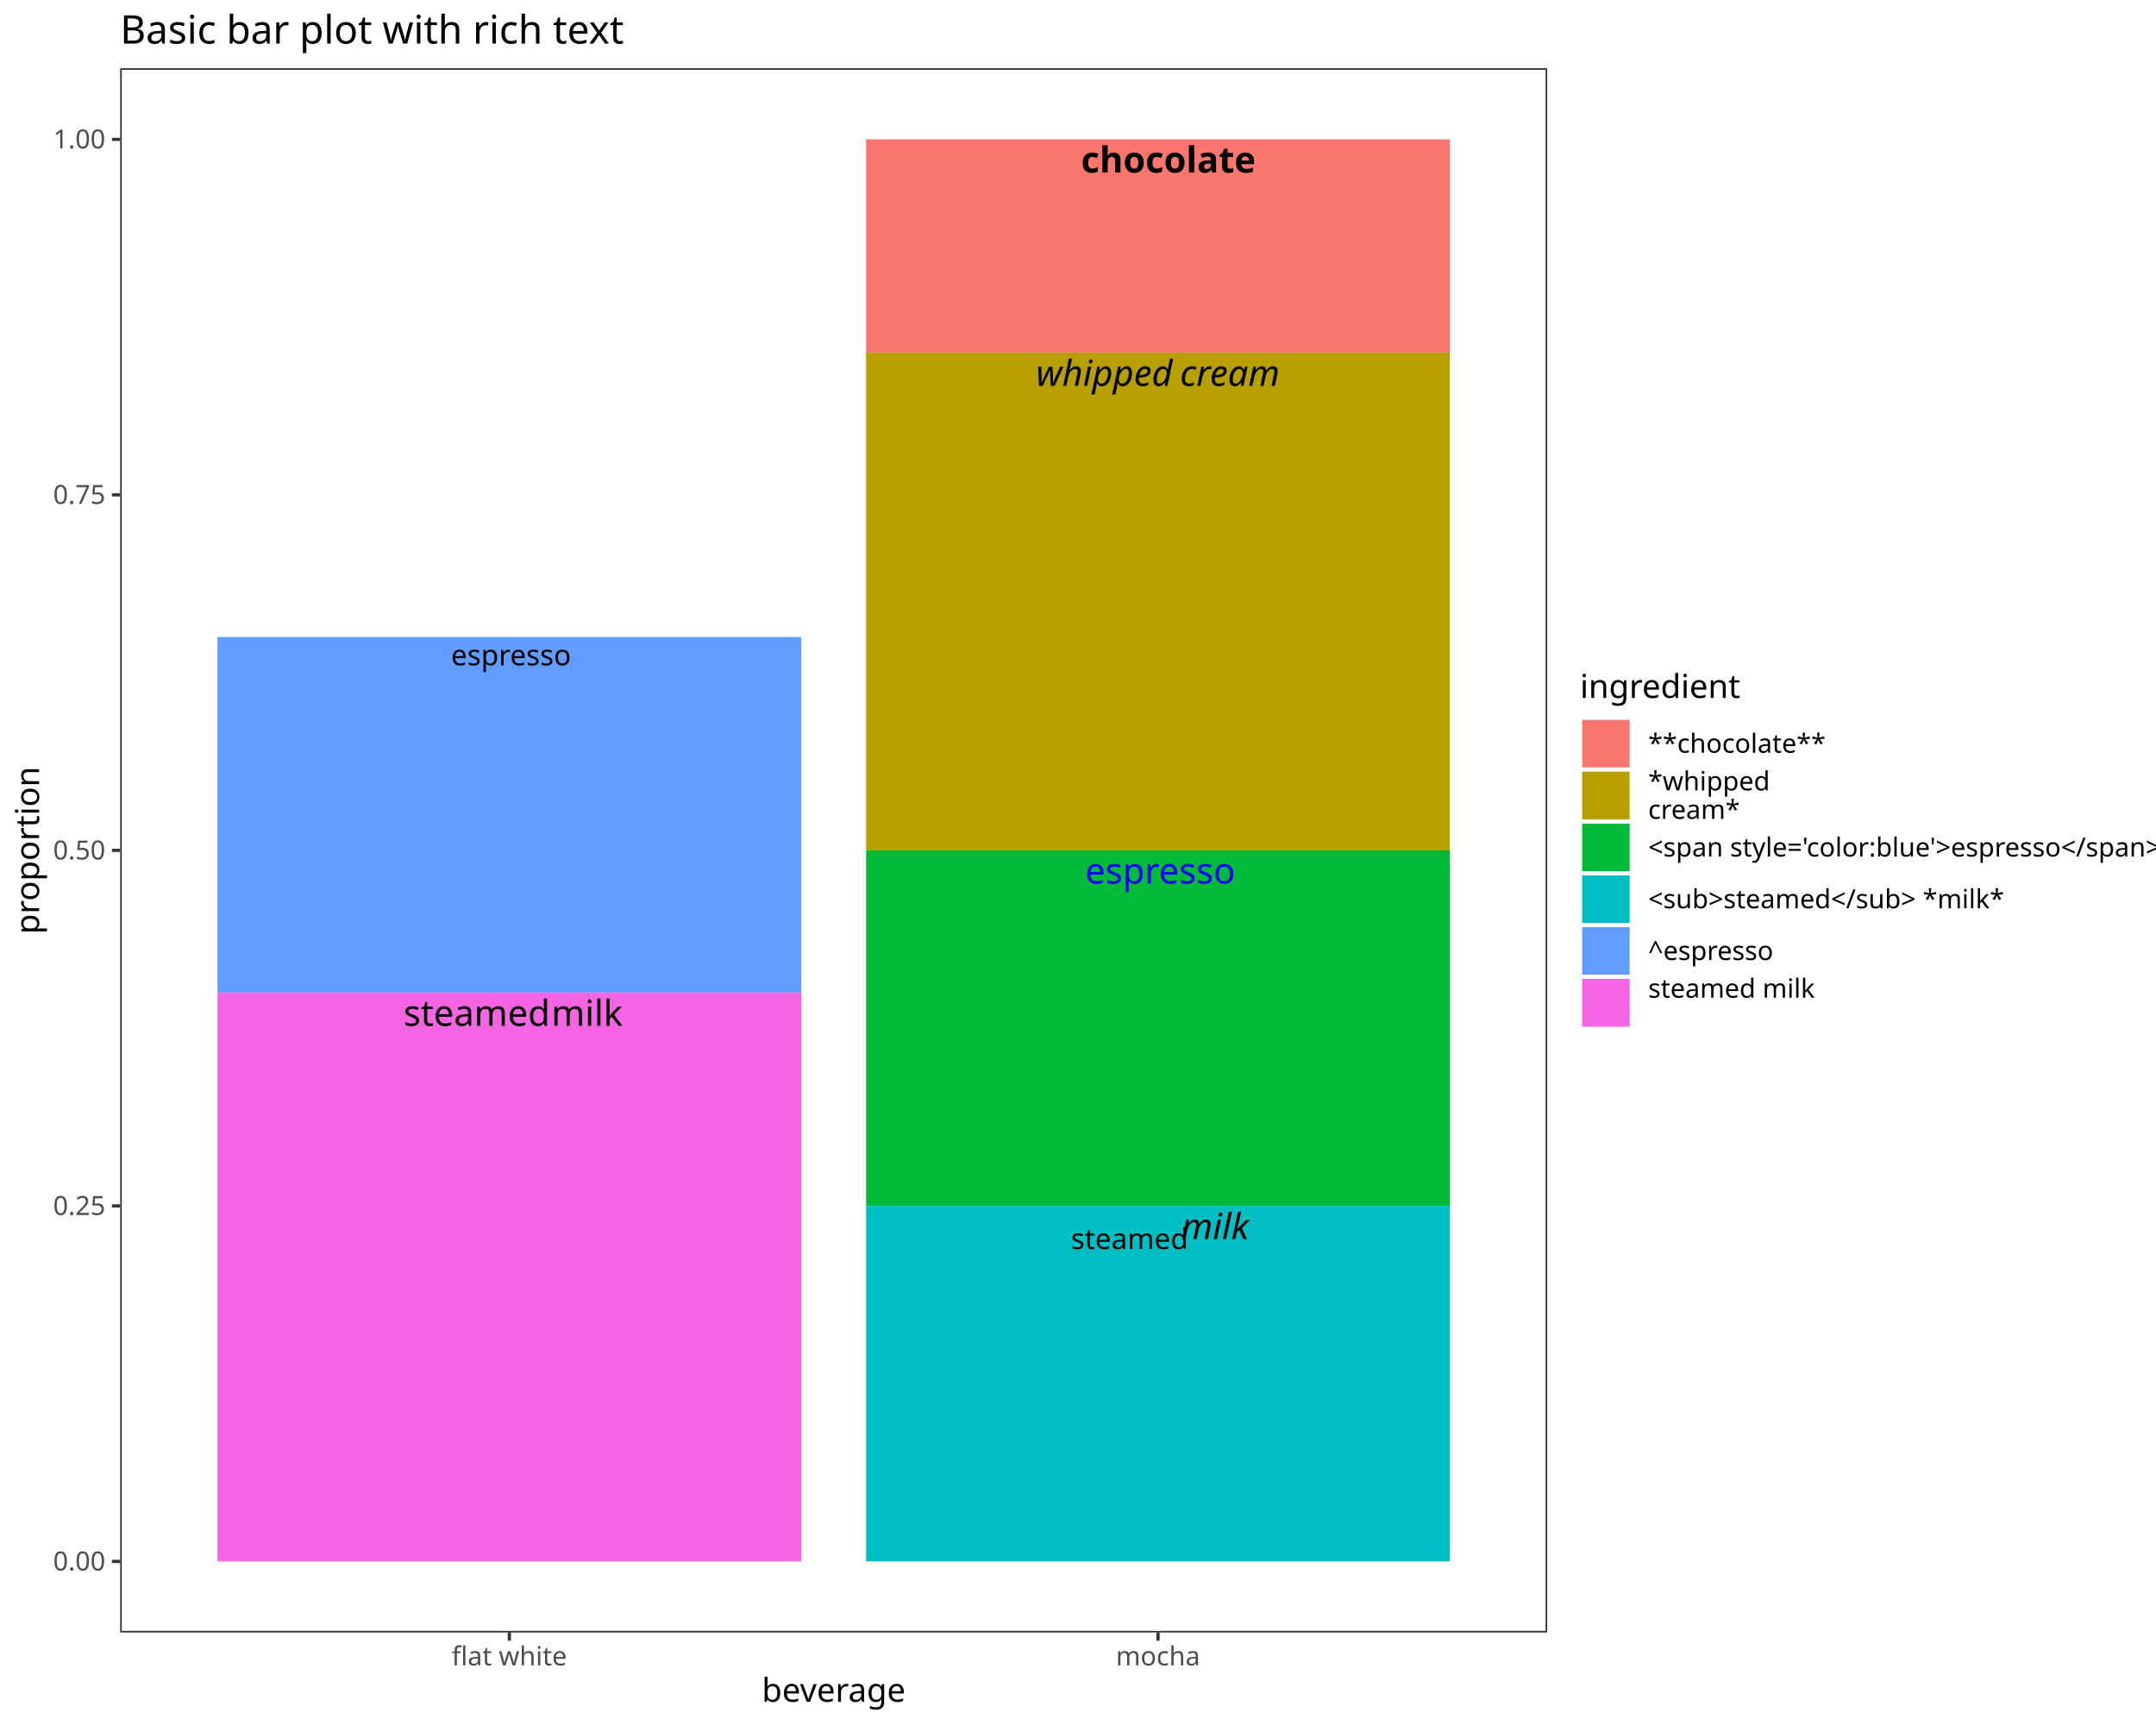
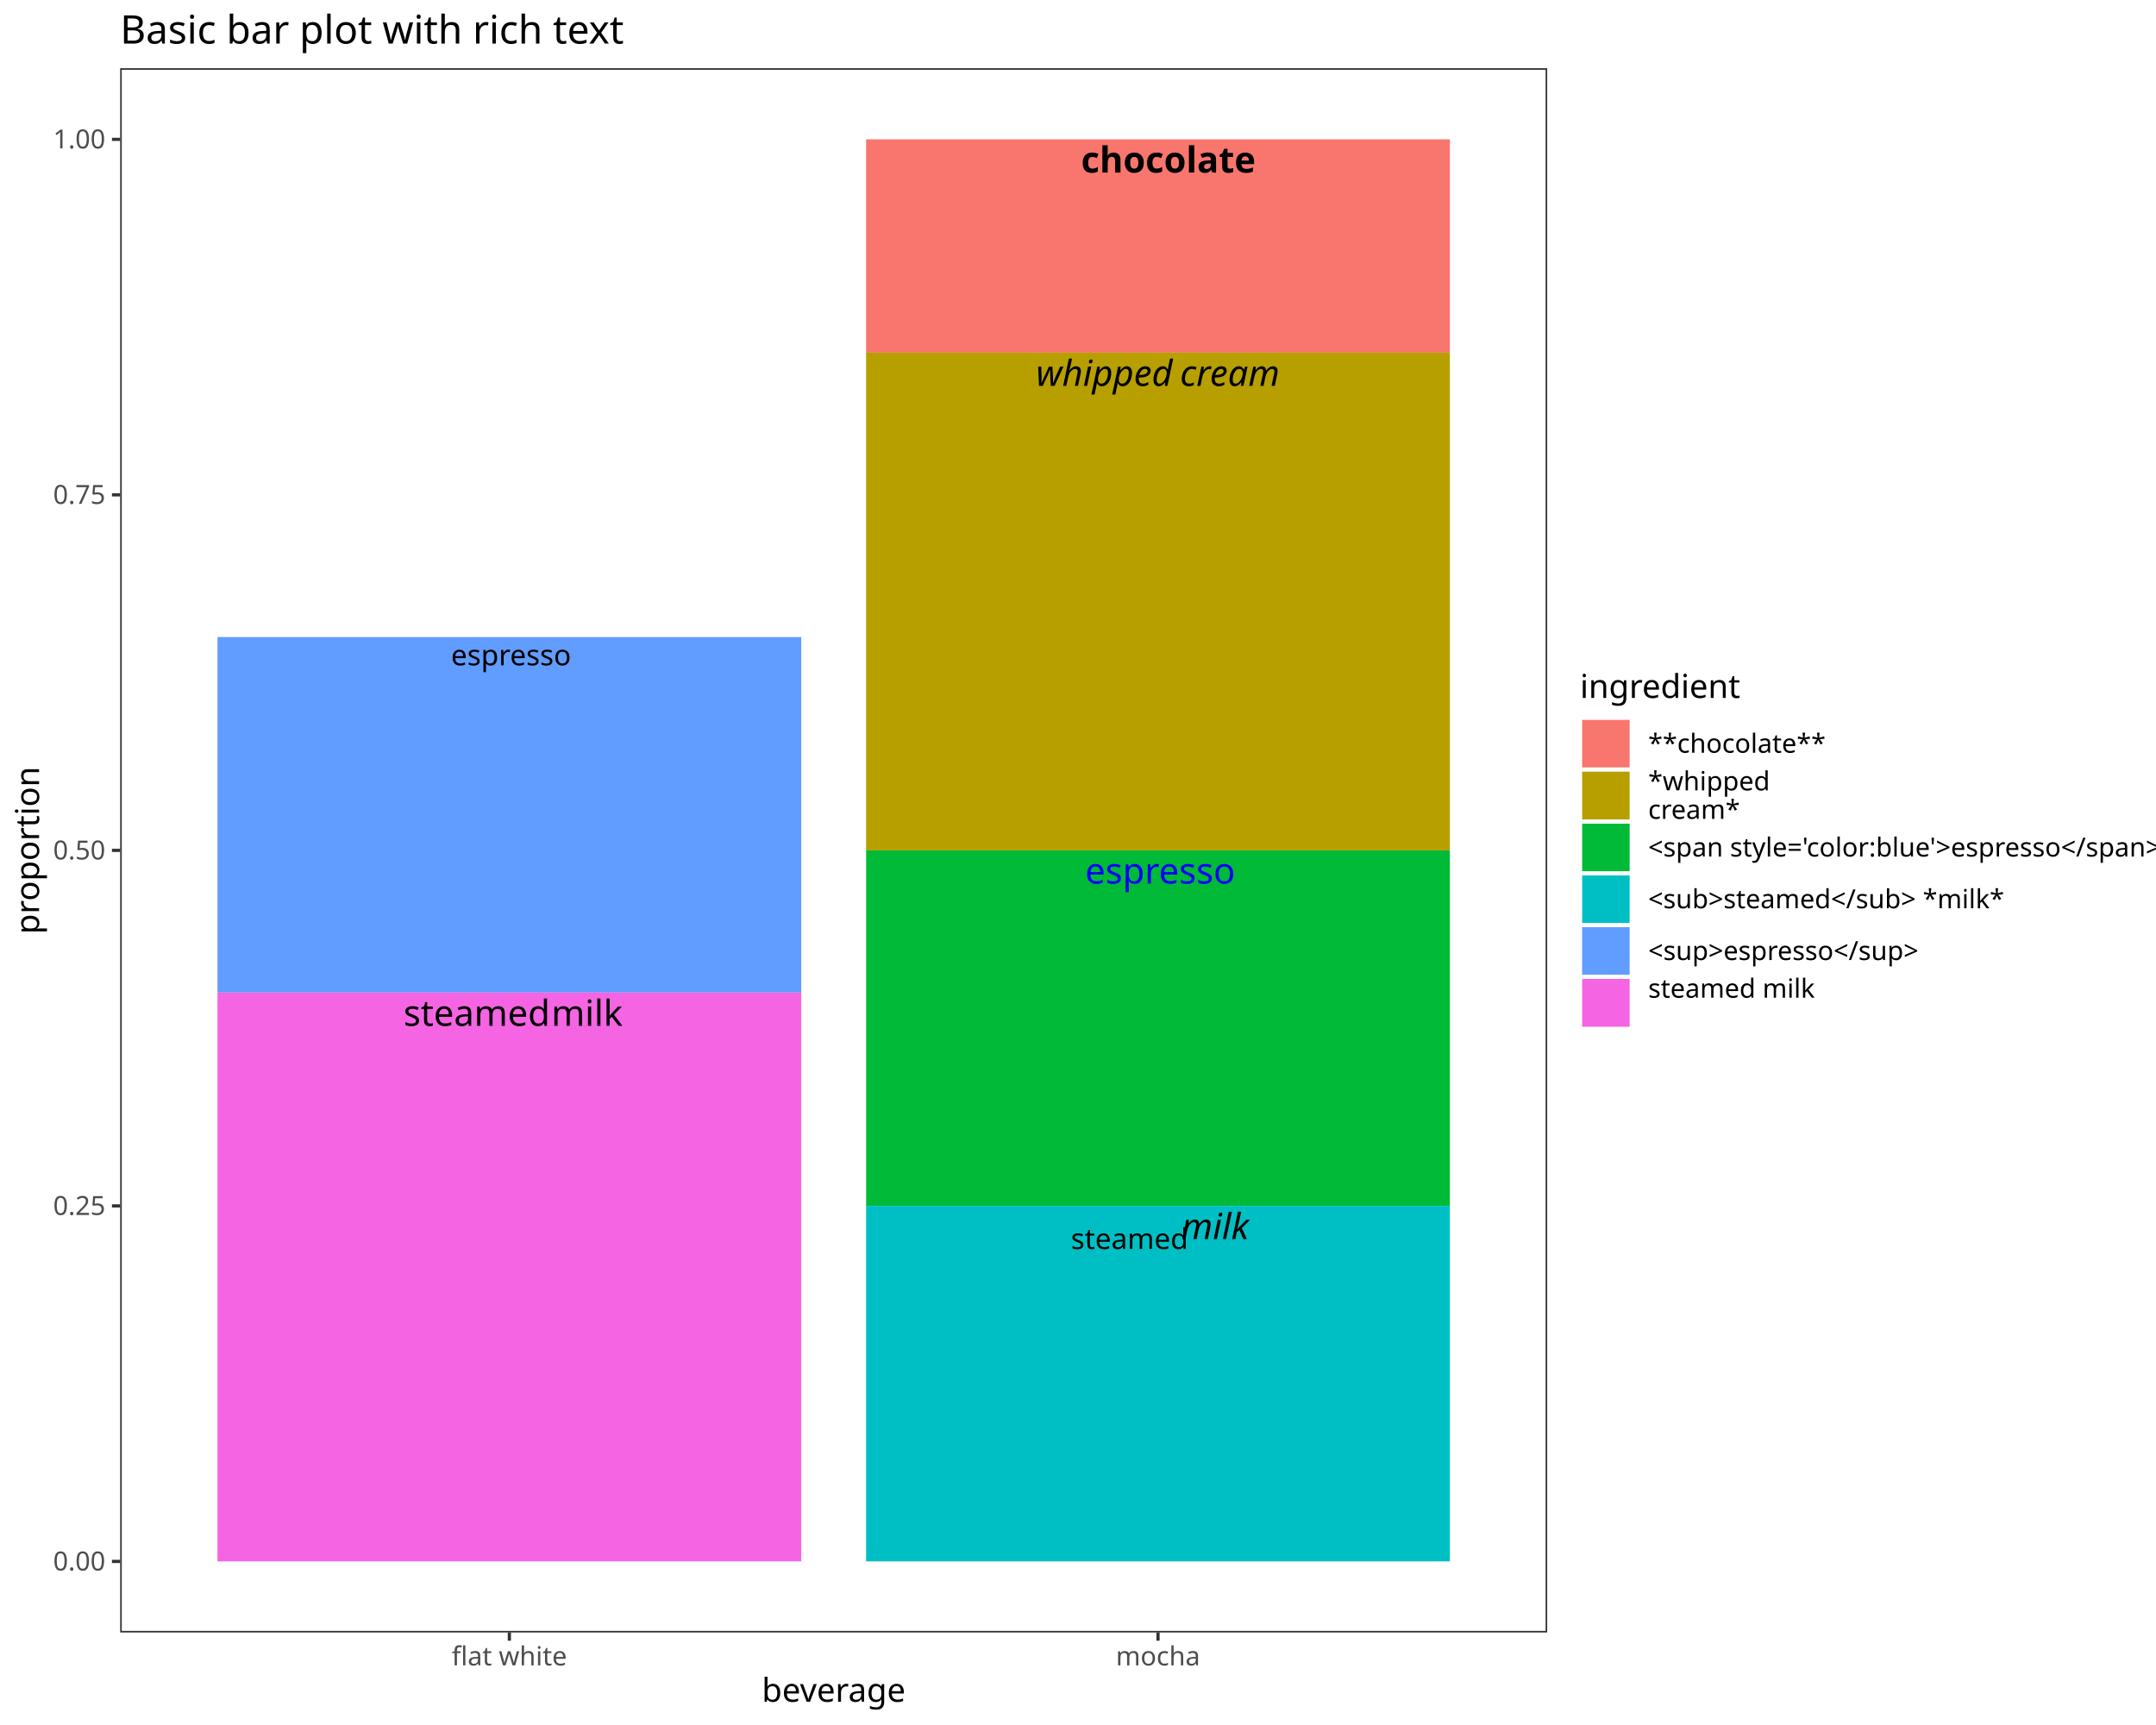
<svg xmlns="http://www.w3.org/2000/svg" class="svglite" data-engine-version="2.0" width="720.00pt" height="576.00pt" viewBox="0 0 720.00 576.00">
  <defs>
    <style type="text/css">
    .svglite line, .svglite polyline, .svglite polygon, .svglite path, .svglite rect, .svglite circle {
      fill: none;
      stroke: #000000;
      stroke-linecap: round;
      stroke-linejoin: round;
      stroke-miterlimit: 10.00;
    }
  </style>
  </defs>
  <rect width="100%" height="100%" style="stroke: none; fill: #FFFFFF;" />
  <defs>
    <clipPath id="cpMC4wMHw3MjAuMDB8MC4wMHw1NzYuMDA=">
      <rect x="0.00" y="0.00" width="720.00" height="576.00" />
    </clipPath>
  </defs>
  <g clip-path="url(#cpMC4wMHw3MjAuMDB8MC4wMHw1NzYuMDA=)">
    <rect x="0.00" y="0.00" width="720.00" height="576.00" style="stroke-width: 1.07; stroke: #FFFFFF; fill: #FFFFFF;" />
  </g>
  <defs>
    <clipPath id="cpNDAuMTN8NTE2LjY5fDIyLjc4fDU0NS4xMQ==">
      <rect x="40.13" y="22.78" width="476.56" height="522.33" />
    </clipPath>
  </defs>
  <g clip-path="url(#cpNDAuMTN8NTE2LjY5fDIyLjc4fDU0NS4xMQ==)">
    <rect x="40.13" y="22.78" width="476.56" height="522.33" style="stroke-width: 1.07; stroke: none; fill: #FFFFFF;" />
    <rect x="289.24" y="283.95" width="194.95" height="118.71" style="stroke-width: 1.07; stroke: none; stroke-linecap: butt; stroke-linejoin: miter; fill: #00BA38;" />
    <rect x="289.24" y="46.53" width="194.95" height="71.23" style="stroke-width: 1.07; stroke: none; stroke-linecap: butt; stroke-linejoin: miter; fill: #F8766D;" />
    <rect x="289.24" y="402.66" width="194.95" height="118.71" style="stroke-width: 1.07; stroke: none; stroke-linecap: butt; stroke-linejoin: miter; fill: #00BFC4;" />
    <rect x="289.24" y="117.75" width="194.95" height="166.20" style="stroke-width: 1.07; stroke: none; stroke-linecap: butt; stroke-linejoin: miter; fill: #B79F00;" />
    <rect x="72.63" y="212.72" width="194.95" height="118.71" style="stroke-width: 1.07; stroke: none; stroke-linecap: butt; stroke-linejoin: miter; fill: #619CFF;" />
    <rect x="72.63" y="331.43" width="194.95" height="189.94" style="stroke-width: 1.07; stroke: none; stroke-linecap: butt; stroke-linejoin: miter; fill: #F564E3;" />
    <text x="362.37" y="295.04" style="font-size: 12.00px; fill: #0000FF; font-family: sans;" textLength="48.71px" lengthAdjust="spacingAndGlyphs">espresso</text>
    <text x="361.03" y="57.62" style="font-size: 12.00px; font-weight: bold; font-family: sans;" textLength="51.38px" lengthAdjust="spacingAndGlyphs">chocolate</text>
    <text x="357.64" y="417.06" style="font-size: 9.60px; font-family: sans;" textLength="36.83px" lengthAdjust="spacingAndGlyphs">steamed</text>
    <text x="394.47" y="413.75" style="font-size: 12.00px; font-style: italic; font-family: sans;" textLength="21.33px" lengthAdjust="spacingAndGlyphs">milk</text>
    <text x="346.02" y="128.85" style="font-size: 12.00px; font-style: italic; font-family: sans;" textLength="44.70px" lengthAdjust="spacingAndGlyphs">whipped</text>
    <text x="394.06" y="128.85" style="font-size: 12.00px; font-style: italic; font-family: sans;" textLength="33.35px" lengthAdjust="spacingAndGlyphs">cream</text>
    <text x="150.62" y="222.16" style="font-size: 9.60px; font-family: sans;" textLength="38.97px" lengthAdjust="spacingAndGlyphs">espresso</text>
    <text x="134.75" y="342.53" style="font-size: 12.00px; font-family: sans;" textLength="46.04px" lengthAdjust="spacingAndGlyphs">steamed</text>
    <text x="184.12" y="342.53" style="font-size: 12.00px; font-family: sans;" textLength="21.33px" lengthAdjust="spacingAndGlyphs">milk</text>
    <rect x="40.13" y="22.78" width="476.56" height="522.33" style="stroke-width: 1.07; stroke: #333333;" />
  </g>
  <g clip-path="url(#cpMC4wMHw3MjAuMDB8MC4wMHw1NzYuMDA=)">
    <text x="35.20" y="524.40" text-anchor="end" style="font-size: 8.80px; fill: #4D4D4D; font-family: sans;" textLength="17.13px" lengthAdjust="spacingAndGlyphs">0.00</text>
    <text x="35.20" y="405.69" text-anchor="end" style="font-size: 8.80px; fill: #4D4D4D; font-family: sans;" textLength="17.13px" lengthAdjust="spacingAndGlyphs">0.25</text>
    <text x="35.20" y="286.98" text-anchor="end" style="font-size: 8.80px; fill: #4D4D4D; font-family: sans;" textLength="17.13px" lengthAdjust="spacingAndGlyphs">0.50</text>
    <text x="35.20" y="168.26" text-anchor="end" style="font-size: 8.80px; fill: #4D4D4D; font-family: sans;" textLength="17.13px" lengthAdjust="spacingAndGlyphs">0.75</text>
    <text x="35.20" y="49.55" text-anchor="end" style="font-size: 8.80px; fill: #4D4D4D; font-family: sans;" textLength="17.13px" lengthAdjust="spacingAndGlyphs">1.00</text>
    <polyline points="37.39,521.37 40.13,521.37 " style="stroke-width: 1.07; stroke: #333333; stroke-linecap: butt;" />
    <polyline points="37.39,402.66 40.13,402.66 " style="stroke-width: 1.07; stroke: #333333; stroke-linecap: butt;" />
    <polyline points="37.39,283.95 40.13,283.95 " style="stroke-width: 1.07; stroke: #333333; stroke-linecap: butt;" />
    <polyline points="37.39,165.24 40.13,165.24 " style="stroke-width: 1.07; stroke: #333333; stroke-linecap: butt;" />
    <polyline points="37.39,46.53 40.13,46.53 " style="stroke-width: 1.07; stroke: #333333; stroke-linecap: butt;" />
    <polyline points="170.10,547.85 170.10,545.11 " style="stroke-width: 1.07; stroke: #333333; stroke-linecap: butt;" />
    <polyline points="386.72,547.85 386.72,545.11 " style="stroke-width: 1.07; stroke: #333333; stroke-linecap: butt;" />
    <text x="170.10" y="556.10" text-anchor="middle" style="font-size: 8.80px; fill: #4D4D4D; font-family: sans;" textLength="34.73px" lengthAdjust="spacingAndGlyphs">flat white</text>
    <text x="386.72" y="556.10" text-anchor="middle" style="font-size: 8.80px; fill: #4D4D4D; font-family: sans;" textLength="26.42px" lengthAdjust="spacingAndGlyphs">mocha</text>
    <text x="278.41" y="568.24" text-anchor="middle" style="font-size: 11.00px; font-family: sans;" textLength="45.88px" lengthAdjust="spacingAndGlyphs">beverage</text>
    <text transform="translate(13.05,283.95) rotate(-90)" text-anchor="middle" style="font-size: 11.00px; font-family: sans;" textLength="49.53px" lengthAdjust="spacingAndGlyphs">proportion</text>
    <rect x="527.65" y="224.33" width="186.87" height="119.23" style="stroke-width: 1.07; stroke: none; fill: #FFFFFF;" />
    <text x="527.65" y="233.05" style="font-size: 11.00px; font-family: sans;" textLength="48.31px" lengthAdjust="spacingAndGlyphs">ingredient</text>
    <rect x="527.65" y="239.67" width="17.28" height="17.28" style="stroke-width: 1.07; stroke: none; fill: #FFFFFF;" />
    <rect x="528.36" y="240.38" width="15.86" height="15.86" style="stroke-width: 1.07; stroke: none; stroke-linecap: butt; stroke-linejoin: miter; fill: #F8766D;" />
    <rect x="527.65" y="256.95" width="17.28" height="17.39" style="stroke-width: 1.07; stroke: none; fill: #FFFFFF;" />
    <rect x="528.36" y="257.66" width="15.86" height="15.97" style="stroke-width: 1.07; stroke: none; stroke-linecap: butt; stroke-linejoin: miter; fill: #B79F00;" />
    <rect x="527.65" y="274.33" width="17.28" height="17.28" style="stroke-width: 1.07; stroke: none; fill: #FFFFFF;" />
    <rect x="528.36" y="275.04" width="15.86" height="15.86" style="stroke-width: 1.07; stroke: none; stroke-linecap: butt; stroke-linejoin: miter; fill: #00BA38;" />
    <rect x="527.65" y="291.61" width="17.28" height="17.28" style="stroke-width: 1.07; stroke: none; fill: #FFFFFF;" />
    <rect x="528.36" y="292.32" width="15.86" height="15.86" style="stroke-width: 1.07; stroke: none; stroke-linecap: butt; stroke-linejoin: miter; fill: #00BFC4;" />
    <rect x="527.65" y="308.89" width="17.28" height="17.28" style="stroke-width: 1.07; stroke: none; fill: #FFFFFF;" />
    <rect x="528.36" y="309.60" width="15.86" height="15.86" style="stroke-width: 1.07; stroke: none; stroke-linecap: butt; stroke-linejoin: miter; fill: #619CFF;" />
    <rect x="527.65" y="326.17" width="17.28" height="17.39" style="stroke-width: 1.07; stroke: none; fill: #FFFFFF;" />
    <rect x="528.36" y="326.88" width="15.86" height="15.97" style="stroke-width: 1.07; stroke: none; stroke-linecap: butt; stroke-linejoin: miter; fill: #F564E3;" />
    <text x="550.41" y="251.34" style="font-size: 8.80px; font-family: sans;" textLength="51.38px" lengthAdjust="spacingAndGlyphs">**chocolate**</text>
    <text x="550.41" y="263.92" style="font-size: 8.80px; font-family: sans;" textLength="36.21px" lengthAdjust="spacingAndGlyphs">*whipped</text>
    <text x="550.41" y="273.42" style="font-size: 8.80px; font-family: sans;" textLength="27.88px" lengthAdjust="spacingAndGlyphs">cream*</text>
    <text x="550.41" y="286.00" style="font-size: 8.80px; font-family: sans;" textLength="164.11px" lengthAdjust="spacingAndGlyphs">&lt;span style='color:blue'&gt;espresso&lt;/span&gt;</text>
    <text x="550.41" y="303.28" style="font-size: 8.80px; font-family: sans;" textLength="110.10px" lengthAdjust="spacingAndGlyphs">&lt;sub&gt;steamed&lt;/sub&gt; *milk*</text>
-     <text x="550.41" y="320.56" style="font-size: 8.80px; font-family: sans;" textLength="39.85px" lengthAdjust="spacingAndGlyphs">^espresso</text>
+     <text x="550.41" y="320.56" style="font-size: 8.80px; font-family: sans;" textLength="87.12px" lengthAdjust="spacingAndGlyphs">&lt;sup&gt;espresso&lt;/sup&gt;</text>
    <text x="550.41" y="333.14" style="font-size: 8.80px; font-family: sans;" textLength="51.85px" lengthAdjust="spacingAndGlyphs">steamed milk</text>
    <text x="550.41" y="342.65" style="font-size: 8.80px; font-family: sans;" textLength="0.00px" lengthAdjust="spacingAndGlyphs" />
    <text x="40.13" y="14.56" style="font-size: 13.20px; font-family: sans;" textLength="157.01px" lengthAdjust="spacingAndGlyphs">Basic bar plot with rich text</text>
  </g>
</svg>
